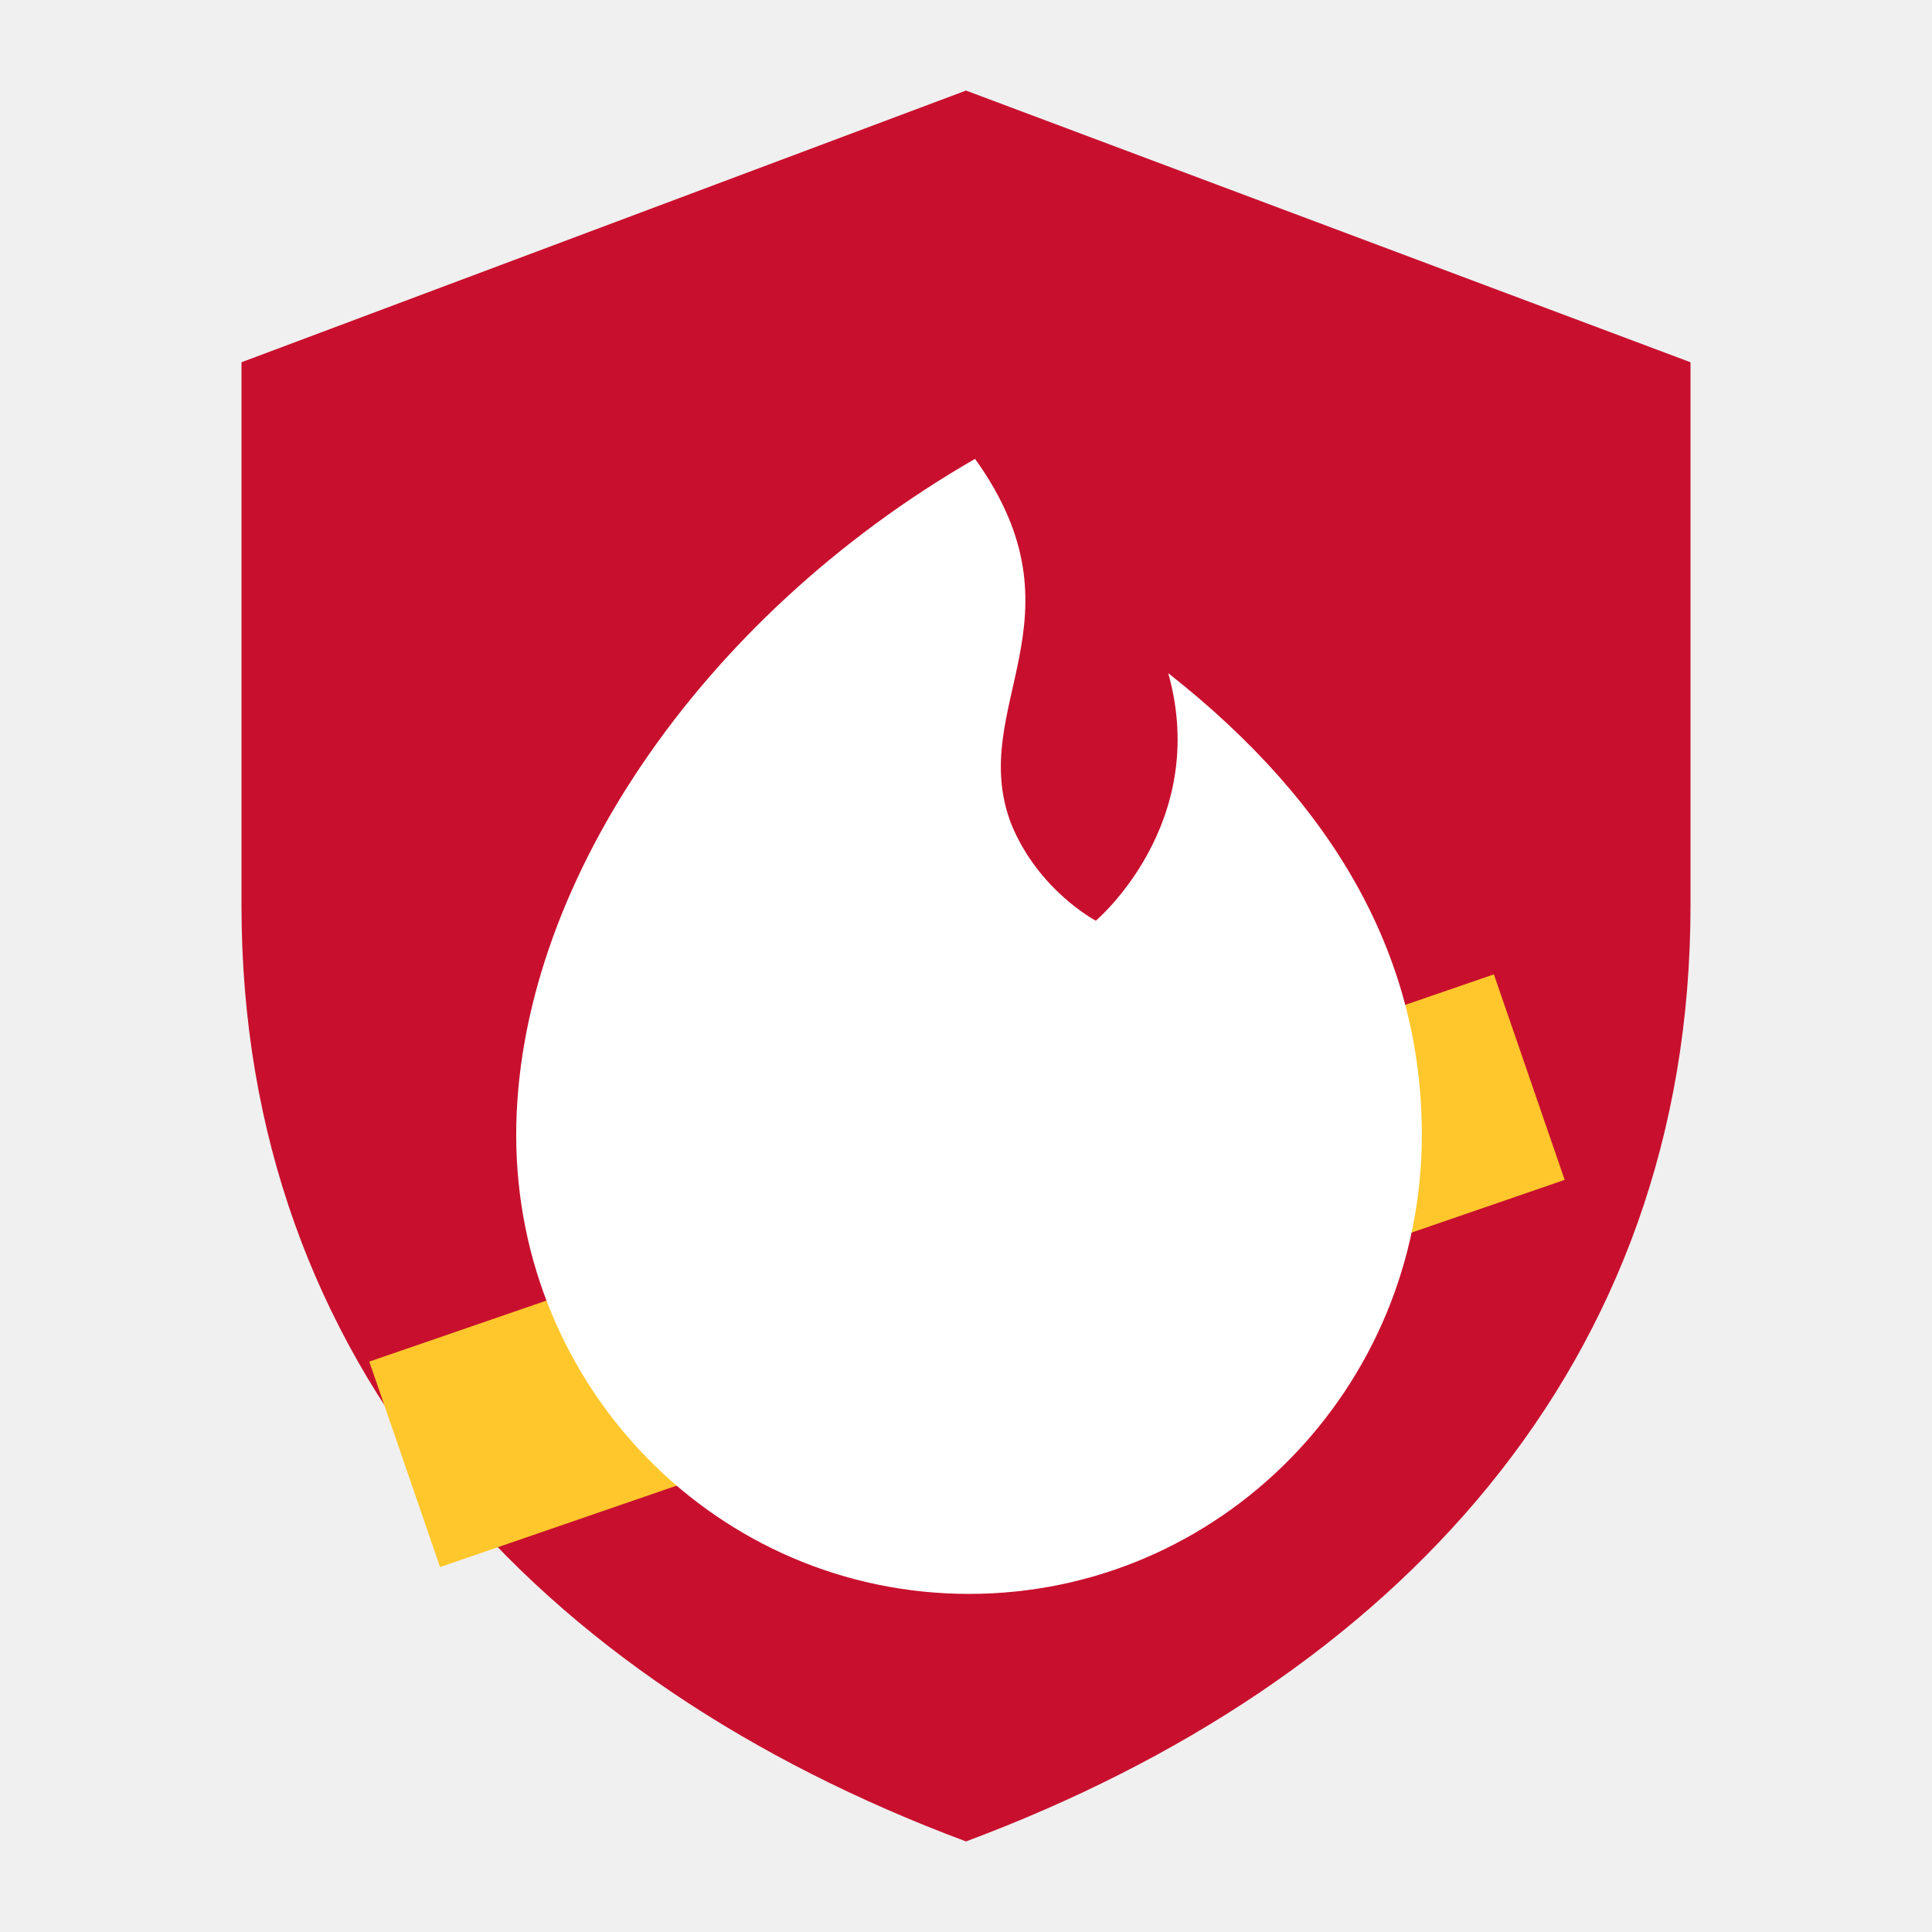
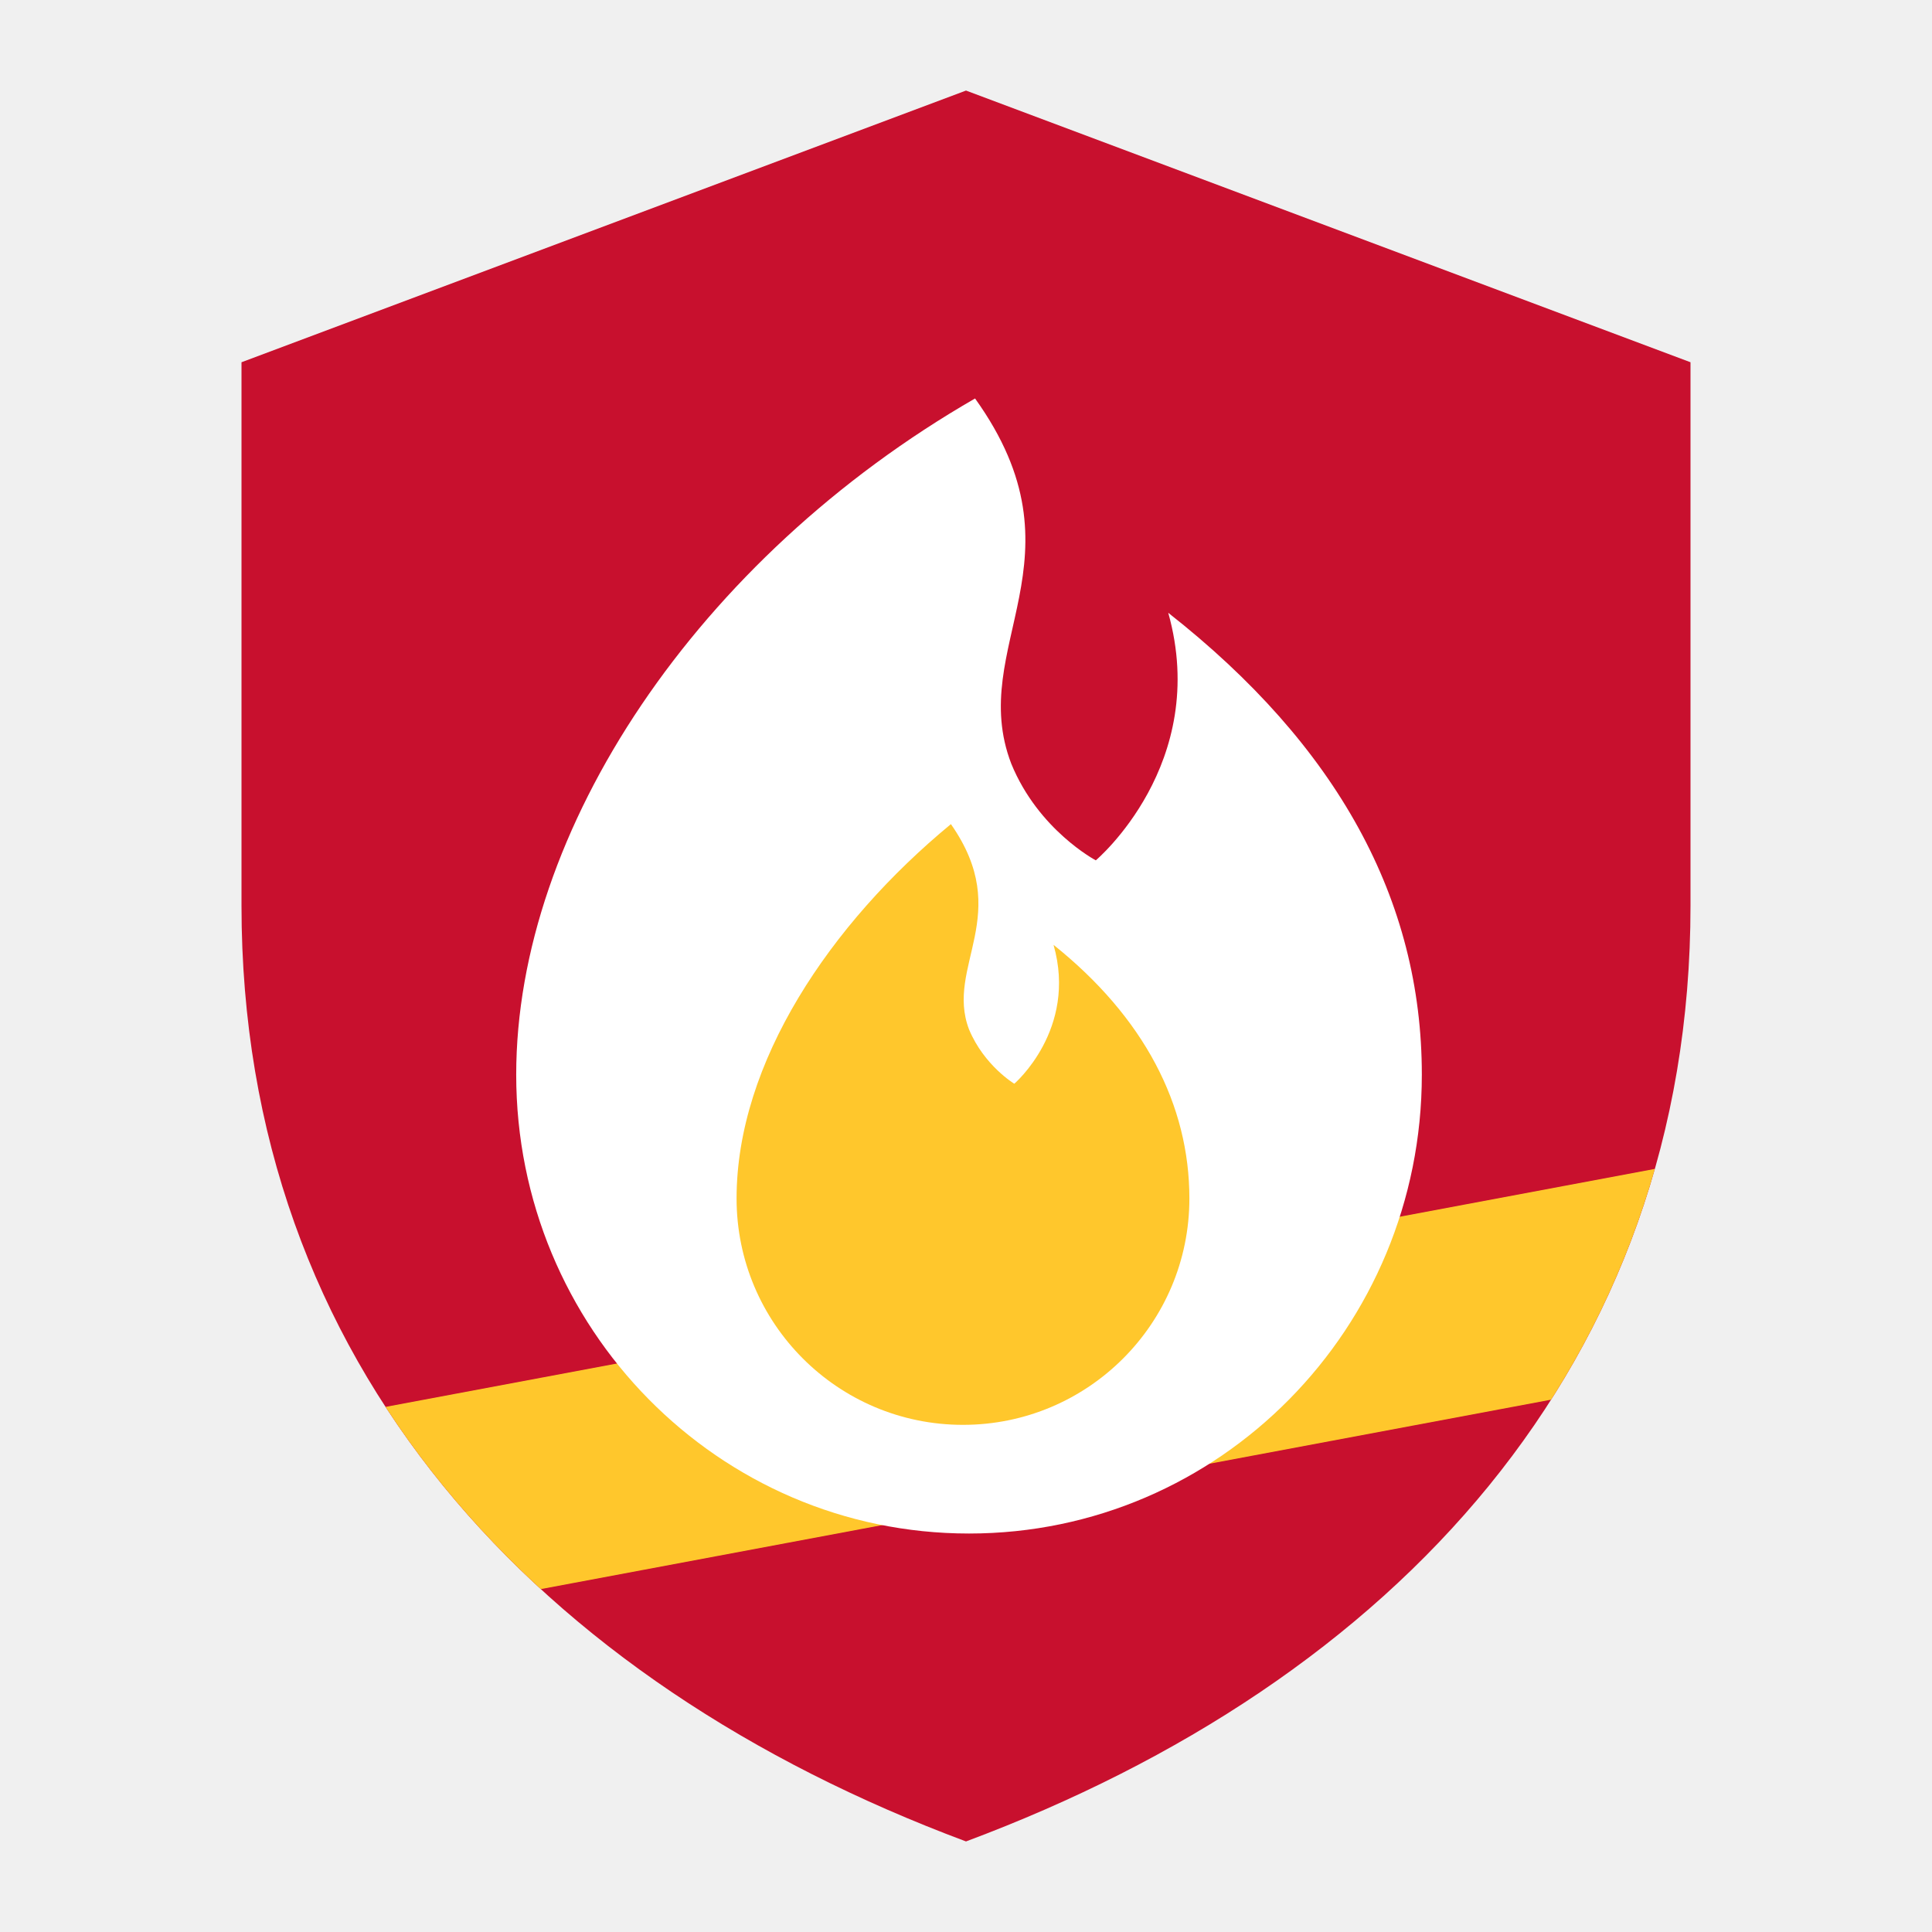
- <svg xmlns="http://www.w3.org/2000/svg" viewBox="0 0 64 64">
+ <svg xmlns="http://www.w3.org/2000/svg" viewBox="0 0 64 64" role="img" aria-label="TrajesBombero">
+   <defs>
+     <clipPath id="tb-escudo">
+       <path d="M32 3 56 12v18c0 15.2-9.8 25.7-24 31C17.8 55.7 8 45.2 8 30V12L32 3Z" />
+     </clipPath>
+   </defs>
  <path fill="#c8102e" d="M32 3 56 12v18c0 15.2-9.8 25.7-24 31C17.8 55.7 8 45.2 8 30V12L32 3Z" />
-   <path fill="#ffc72c" d="M12.3 38.5h39.4v7.2H12.3z" transform="rotate(-19 32 42)" />
-   <path fill="#fff" d="M32.3 15.2c3.8 5.3-.3 8.2 1.2 12.1.9 2.2 2.8 3.2 2.8 3.2s3.8-3.2 2.4-8.2c5.6 4.4 8.4 9.5 8.4 15.3 0 8.4-6.7 15.2-15 15.2s-15-6.8-15-15.2c0-8.1 6-17.1 15.2-22.4Z" />
+   <path clip-path="url(#tb-escudo)" fill="#ffc72c" d="M0 49 64 37v7L0 56Z" />
+   <path fill="#fff" d="M32.3 13.2c3.8 5.3-.3 8.2 1.2 12.1.9 2.2 2.8 3.2 2.8 3.2s3.8-3.2 2.4-8.2c5.6 4.4 8.4 9.5 8.4 15.3 0 8.4-6.7 15.2-15 15.2s-15-6.8-15-15.2c0-8.1 6-17.1 15.2-22.4Z" />
+   <path fill="#ffc72c" d="M31.5 27.3c2.1 3-.2 4.7.6 6.8.5 1.2 1.5 1.8 1.5 1.8s2.1-1.8 1.3-4.6c3 2.4 4.5 5.3 4.5 8.4a7.5 7.5 0 0 1-15 0c0-4.5 3.1-9.1 7.1-12.4Z" />
</svg>
